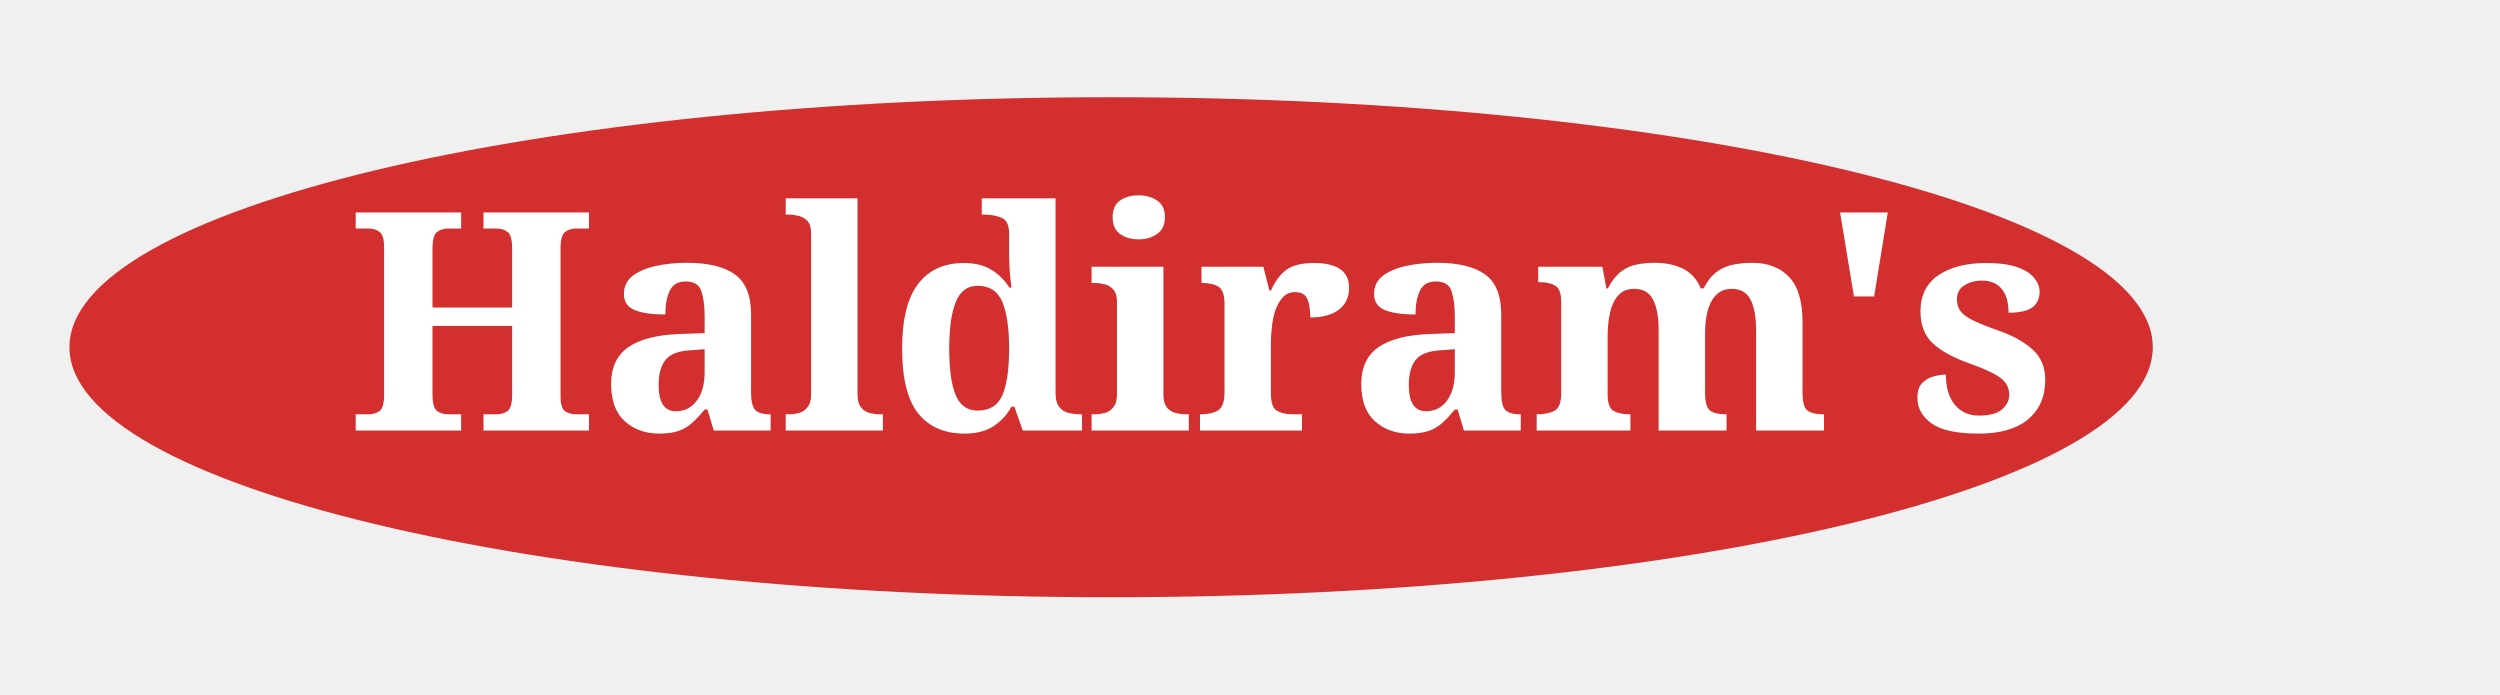
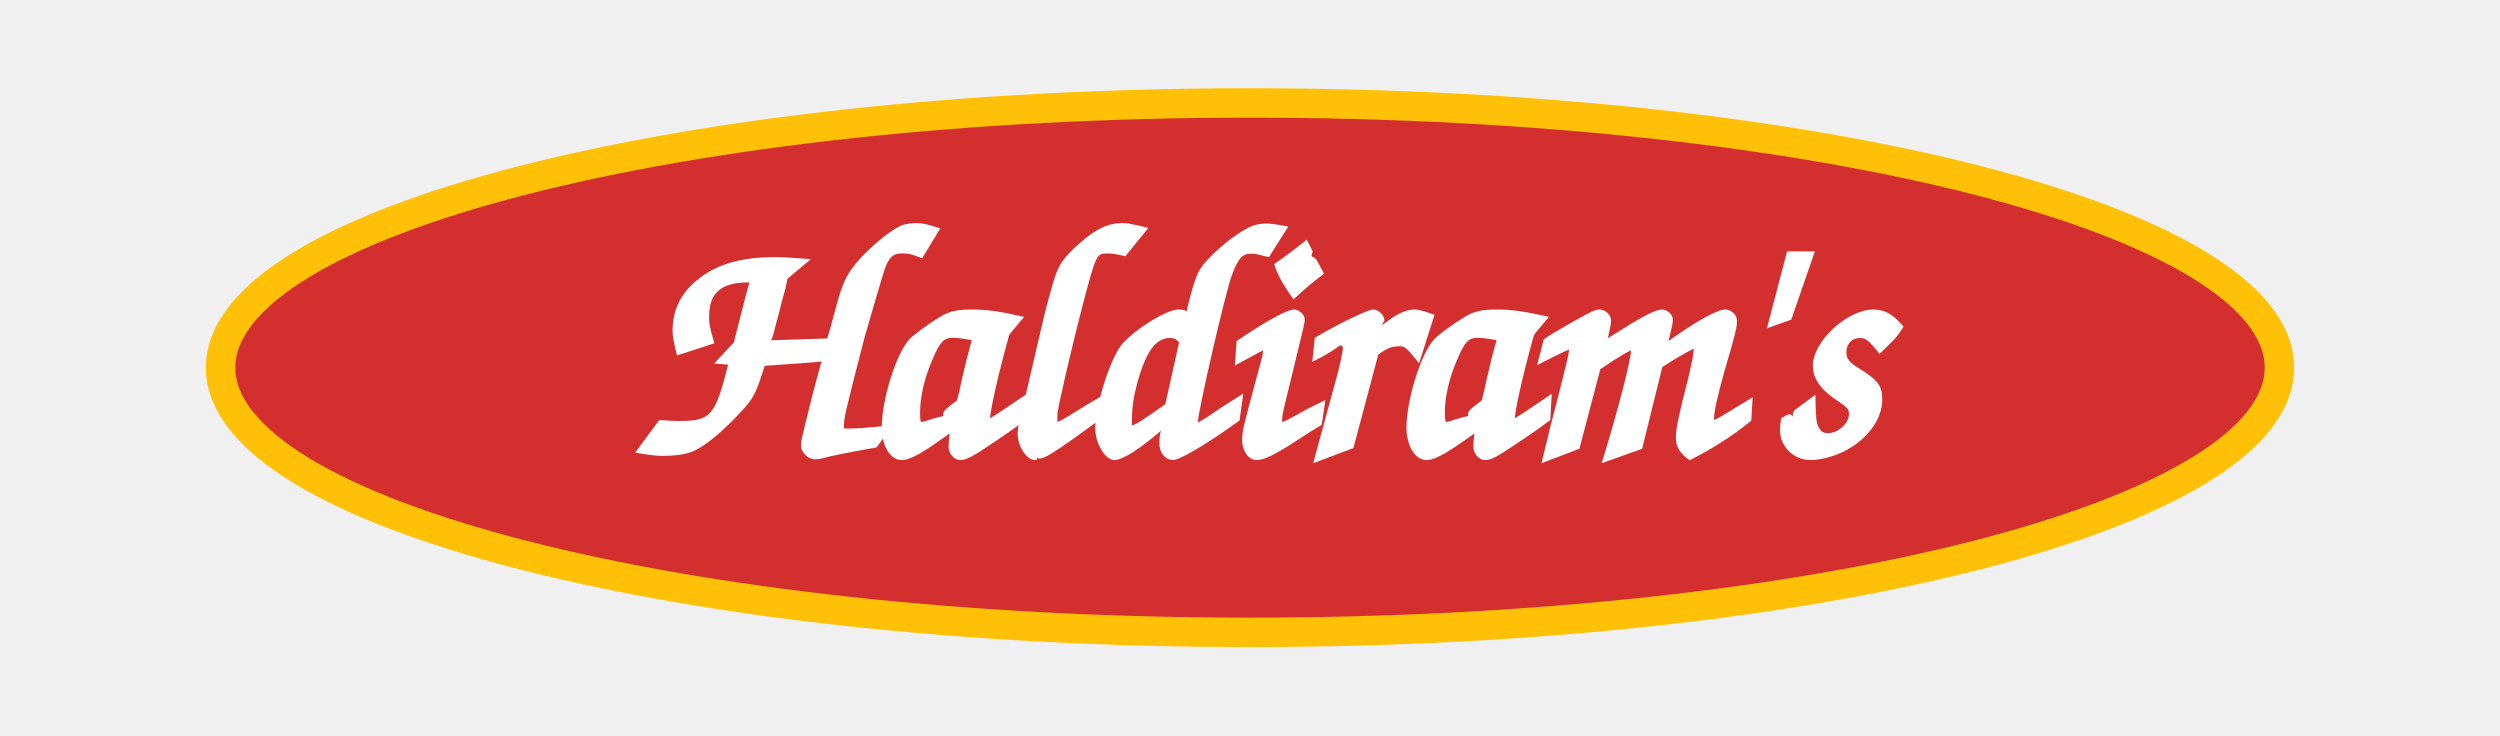
- <svg xmlns="http://www.w3.org/2000/svg" viewBox="0 0 180 50" width="180" height="50">
-   <g transform="translate(0, 5)">
-     <ellipse cx="80" cy="20" rx="75" ry="18" fill="#d32f2f" />
-     <text x="25" y="26" font-family="'Brush Script MT', 'Georgia', serif" font-weight="bold" font-size="22" fill="#ffffff">Haldiram's</text>
+ <svg xmlns="http://www.w3.org/2000/svg" viewBox="0 0 170 50" width="170" height="50">
+   <g transform="translate(10, 5)">
+     <ellipse cx="75" cy="20" rx="70" ry="18" fill="#d32f2f" stroke="#ffc107" stroke-width="2" />
+     <text x="75" y="26" font-family="'Brush Script MT', 'Comic Sans MS', cursive" font-weight="bold" font-size="22" fill="#ffffff" text-anchor="middle">Haldiram's</text>
  </g>
</svg>
